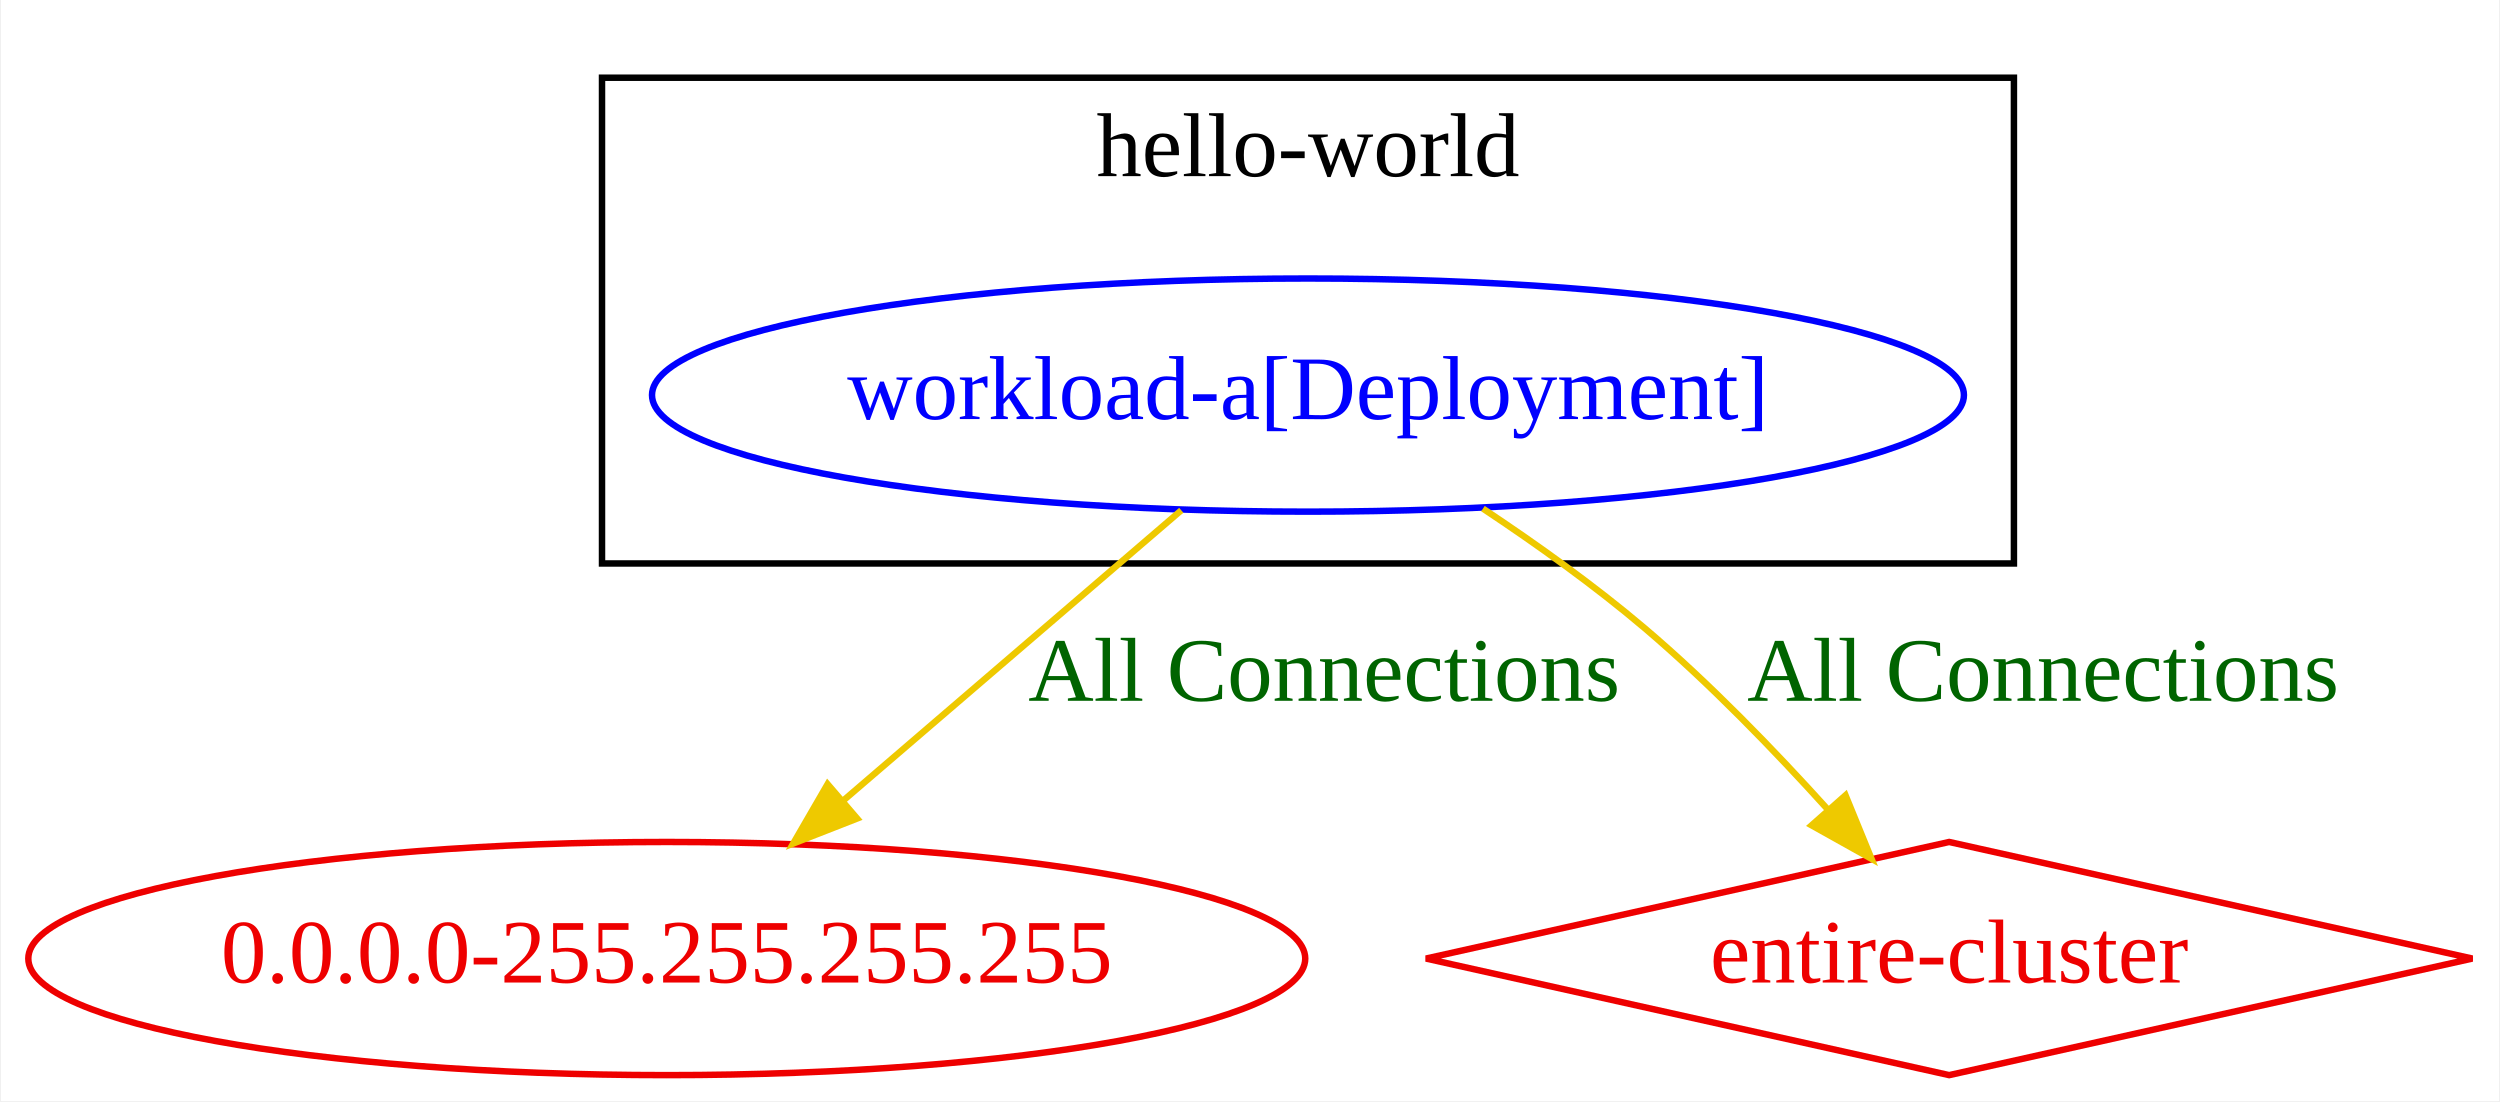
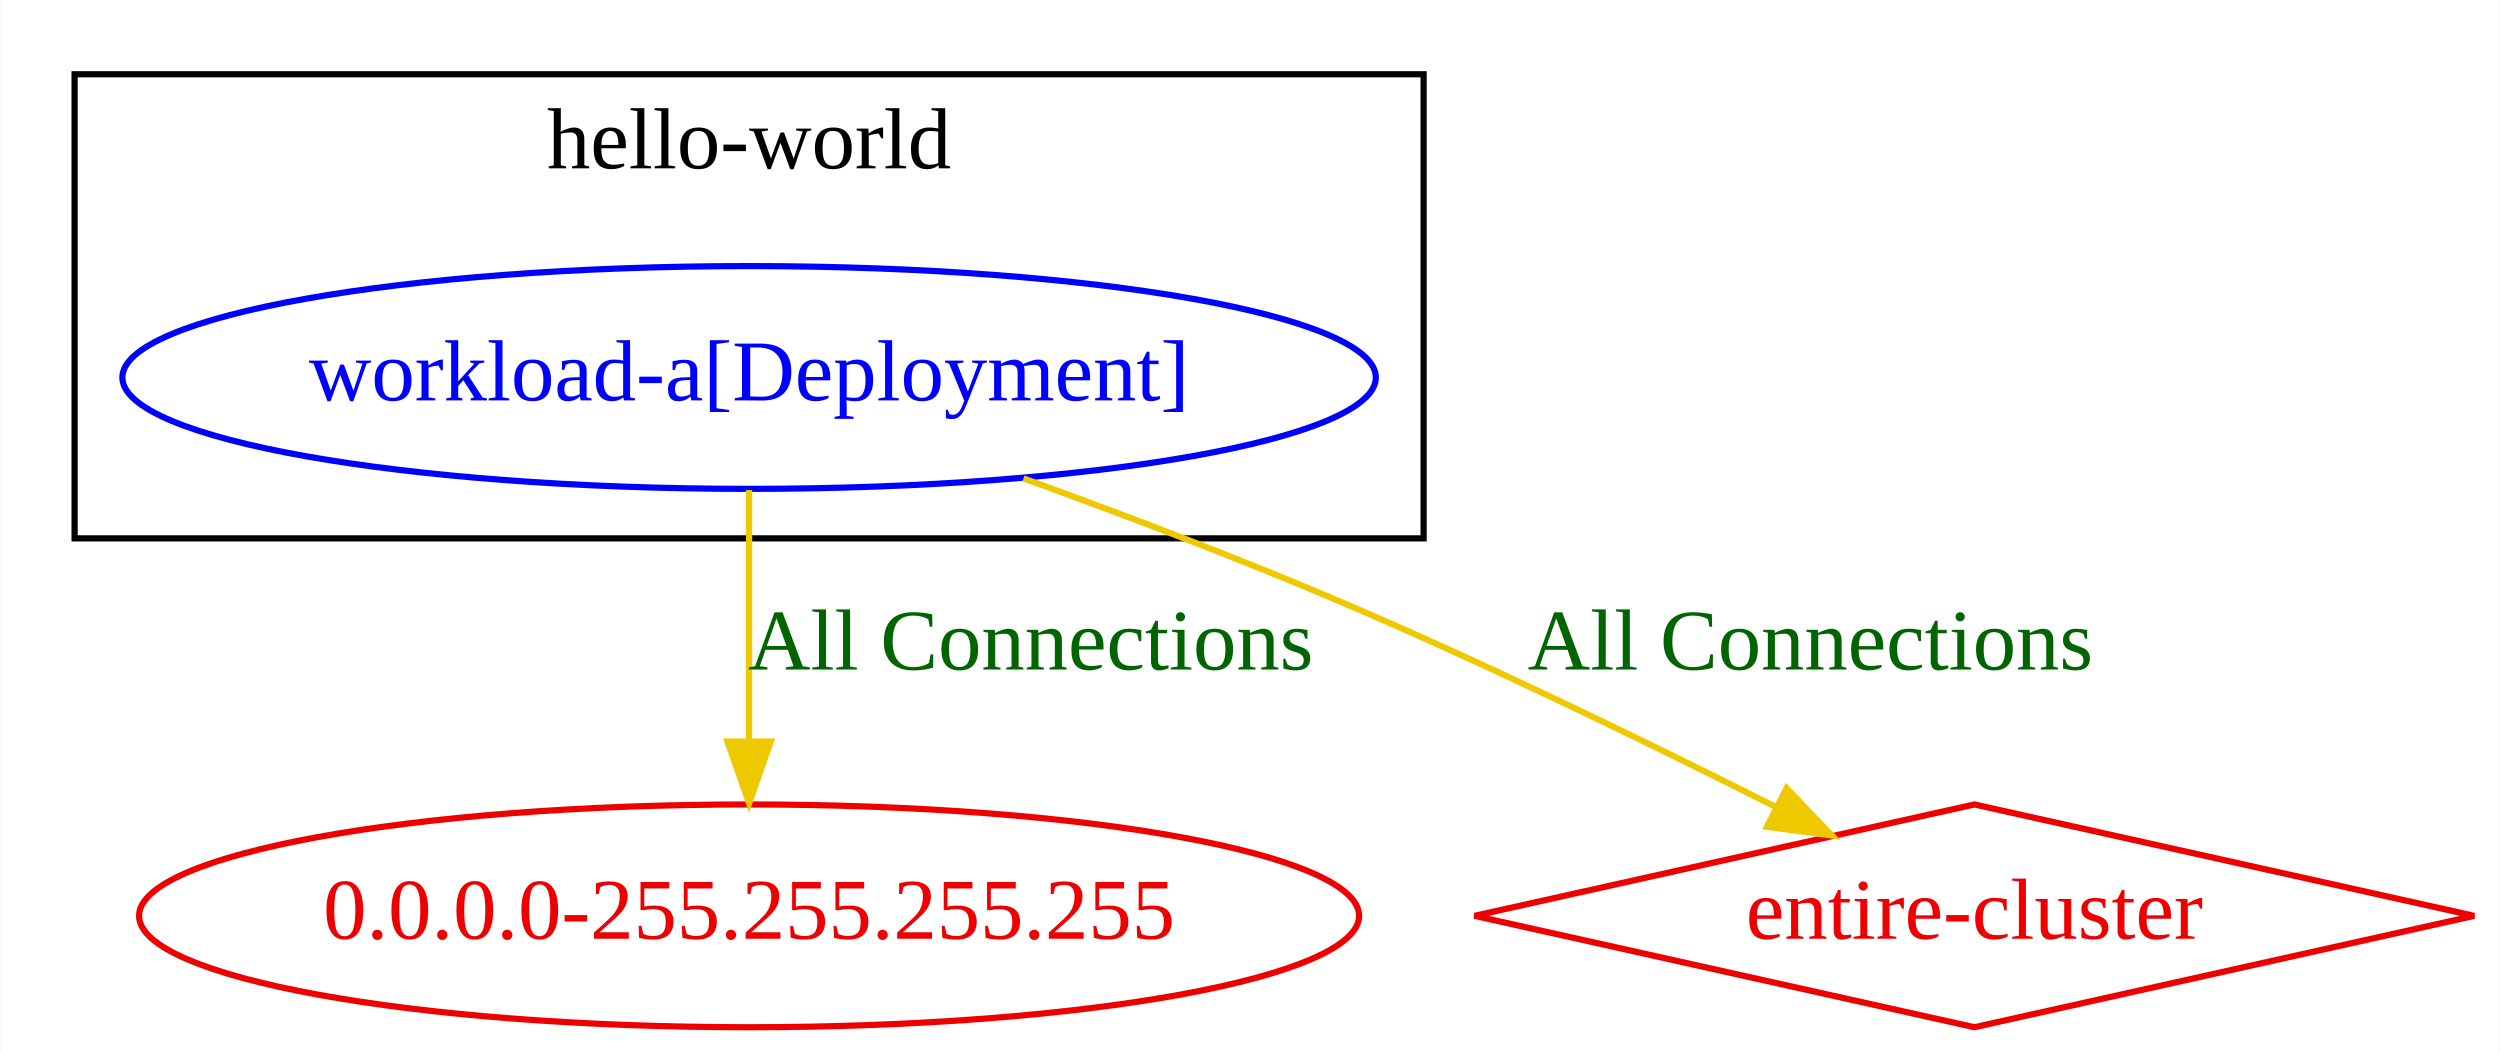
- <svg xmlns="http://www.w3.org/2000/svg" width="386pt" height="170pt" viewBox="0.00 0.00 385.68 170.00">
+ <svg xmlns="http://www.w3.org/2000/svg" width="404pt" height="170pt" viewBox="0.00 0.00 403.89 170.00">
  <g id="graph0" class="graph" transform="scale(1 1) rotate(0) translate(4 166)">
-     <polygon fill="white" stroke="transparent" points="-4,4 -4,-166 381.68,-166 381.68,4 -4,4" />
+     <polygon fill="white" stroke="transparent" points="-4,4 -4,-166 399.89,-166 399.89,4 -4,4" />
    <g id="clust1" class="cluster">
-       <polygon fill="none" stroke="black" points="88.79,-79 88.79,-154 306.79,-154 306.79,-79 88.79,-79" />
-       <text text-anchor="middle" x="197.79" y="-138.8" font-family="Times New Roman,serif" font-size="14.00">hello-world</text>
+       <polygon fill="none" stroke="black" points="8,-79 8,-154 226,-154 226,-79 8,-79" />
+       <text text-anchor="middle" x="117" y="-138.8" font-family="Times New Roman,serif" font-size="14.00">hello-world</text>
    </g>
    <g id="node1" class="node">
-       <ellipse fill="none" stroke="blue" cx="197.79" cy="-105" rx="101.28" ry="18" />
-       <text text-anchor="middle" x="197.79" y="-101.3" font-family="Times New Roman,serif" font-size="14.00" fill="blue">workload-a[Deployment]</text>
+       <ellipse fill="none" stroke="blue" cx="117" cy="-105" rx="101.28" ry="18" />
+       <text text-anchor="middle" x="117" y="-101.3" font-family="Times New Roman,serif" font-size="14.00" fill="blue">workload-a[Deployment]</text>
    </g>
    <g id="node2" class="node">
-       <ellipse fill="none" stroke="#ee0000" cx="98.79" cy="-18" rx="98.58" ry="18" />
-       <text text-anchor="middle" x="98.79" y="-14.3" font-family="Times New Roman,serif" font-size="14.00" fill="#ee0000">0.0.0.0-255.255.255.255</text>
+       <ellipse fill="none" stroke="#ee0000" cx="117" cy="-18" rx="98.58" ry="18" />
+       <text text-anchor="middle" x="117" y="-14.3" font-family="Times New Roman,serif" font-size="14.00" fill="#ee0000">0.0.0.0-255.255.255.255</text>
    </g>
    <g id="edge1" class="edge">
-       <path fill="none" stroke="#eec900" d="M178.23,-87.21C163.32,-74.4 142.59,-56.61 126.05,-42.4" />
-       <polygon fill="#eec900" stroke="#eec900" points="128.18,-39.62 118.31,-35.76 123.62,-44.93 128.18,-39.62" />
-       <text text-anchor="middle" x="200.29" y="-57.8" font-family="Times New Roman,serif" font-size="14.00" fill="darkgreen">All Connections</text>
+       <path fill="none" stroke="#eec900" d="M117,-86.8C117,-75.16 117,-59.55 117,-46.24" />
+       <polygon fill="#eec900" stroke="#eec900" points="120.5,-46.18 117,-36.18 113.5,-46.18 120.5,-46.18" />
+       <text text-anchor="middle" x="162.5" y="-57.8" font-family="Times New Roman,serif" font-size="14.00" fill="darkgreen">All Connections</text>
    </g>
    <g id="node3" class="node">
-       <polygon fill="none" stroke="#ee0000" points="296.79,-36 216.02,-18 296.79,0 377.56,-18 296.79,-36" />
-       <text text-anchor="middle" x="296.79" y="-14.3" font-family="Times New Roman,serif" font-size="14.00" fill="#ee0000">entire-cluster</text>
+       <polygon fill="none" stroke="#ee0000" points="315,-36 234.23,-18 315,0 395.77,-18 315,-36" />
+       <text text-anchor="middle" x="315" y="-14.3" font-family="Times New Roman,serif" font-size="14.00" fill="#ee0000">entire-cluster</text>
    </g>
    <g id="edge2" class="edge">
-       <path fill="none" stroke="#eec900" d="M224.81,-87.47C233.11,-81.96 242.08,-75.55 249.79,-69 259.76,-60.53 269.83,-50.12 278.07,-41" />
-       <polygon fill="#eec900" stroke="#eec900" points="280.79,-43.21 284.8,-33.4 275.55,-38.57 280.79,-43.21" />
-       <text text-anchor="middle" x="311.29" y="-57.8" font-family="Times New Roman,serif" font-size="14.00" fill="darkgreen">All Connections</text>
+       <path fill="none" stroke="#eec900" d="M161.34,-88.69C177.43,-82.87 195.67,-75.95 212,-69 236.16,-58.72 262.81,-45.73 282.94,-35.58" />
+       <polygon fill="#eec900" stroke="#eec900" points="284.65,-38.63 291.99,-30.98 281.48,-32.39 284.65,-38.63" />
+       <text text-anchor="middle" x="288.5" y="-57.8" font-family="Times New Roman,serif" font-size="14.00" fill="darkgreen">All Connections</text>
    </g>
  </g>
</svg>
